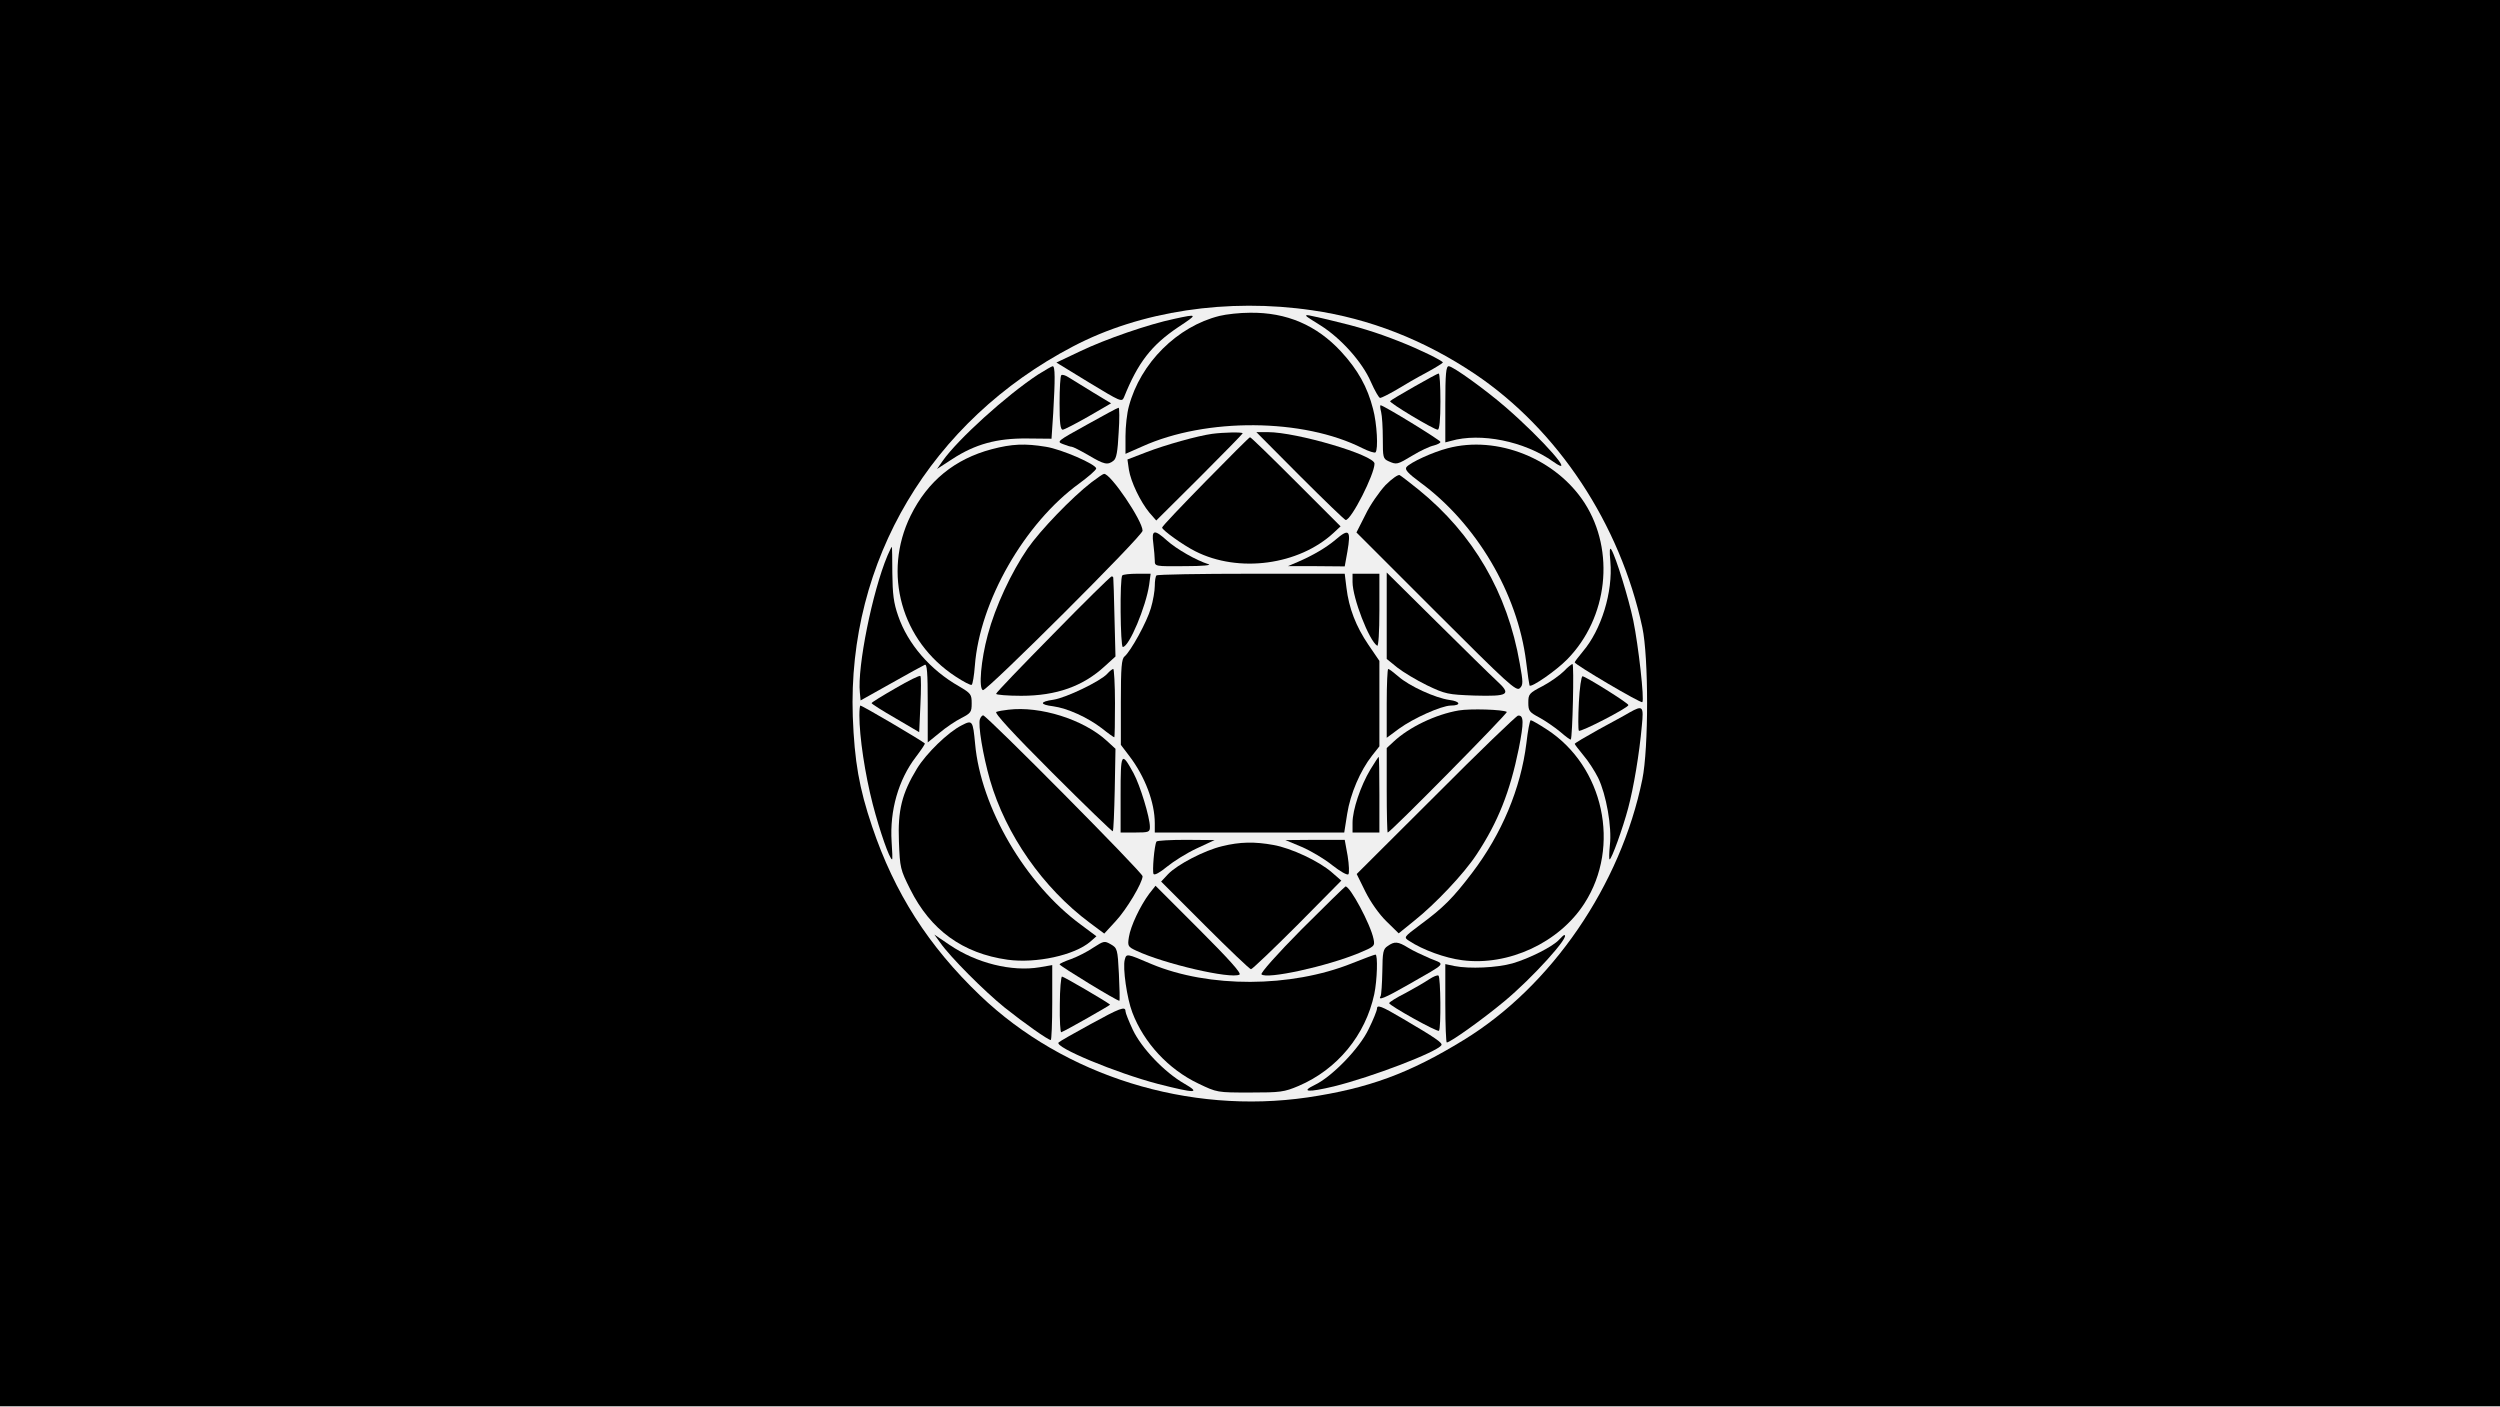
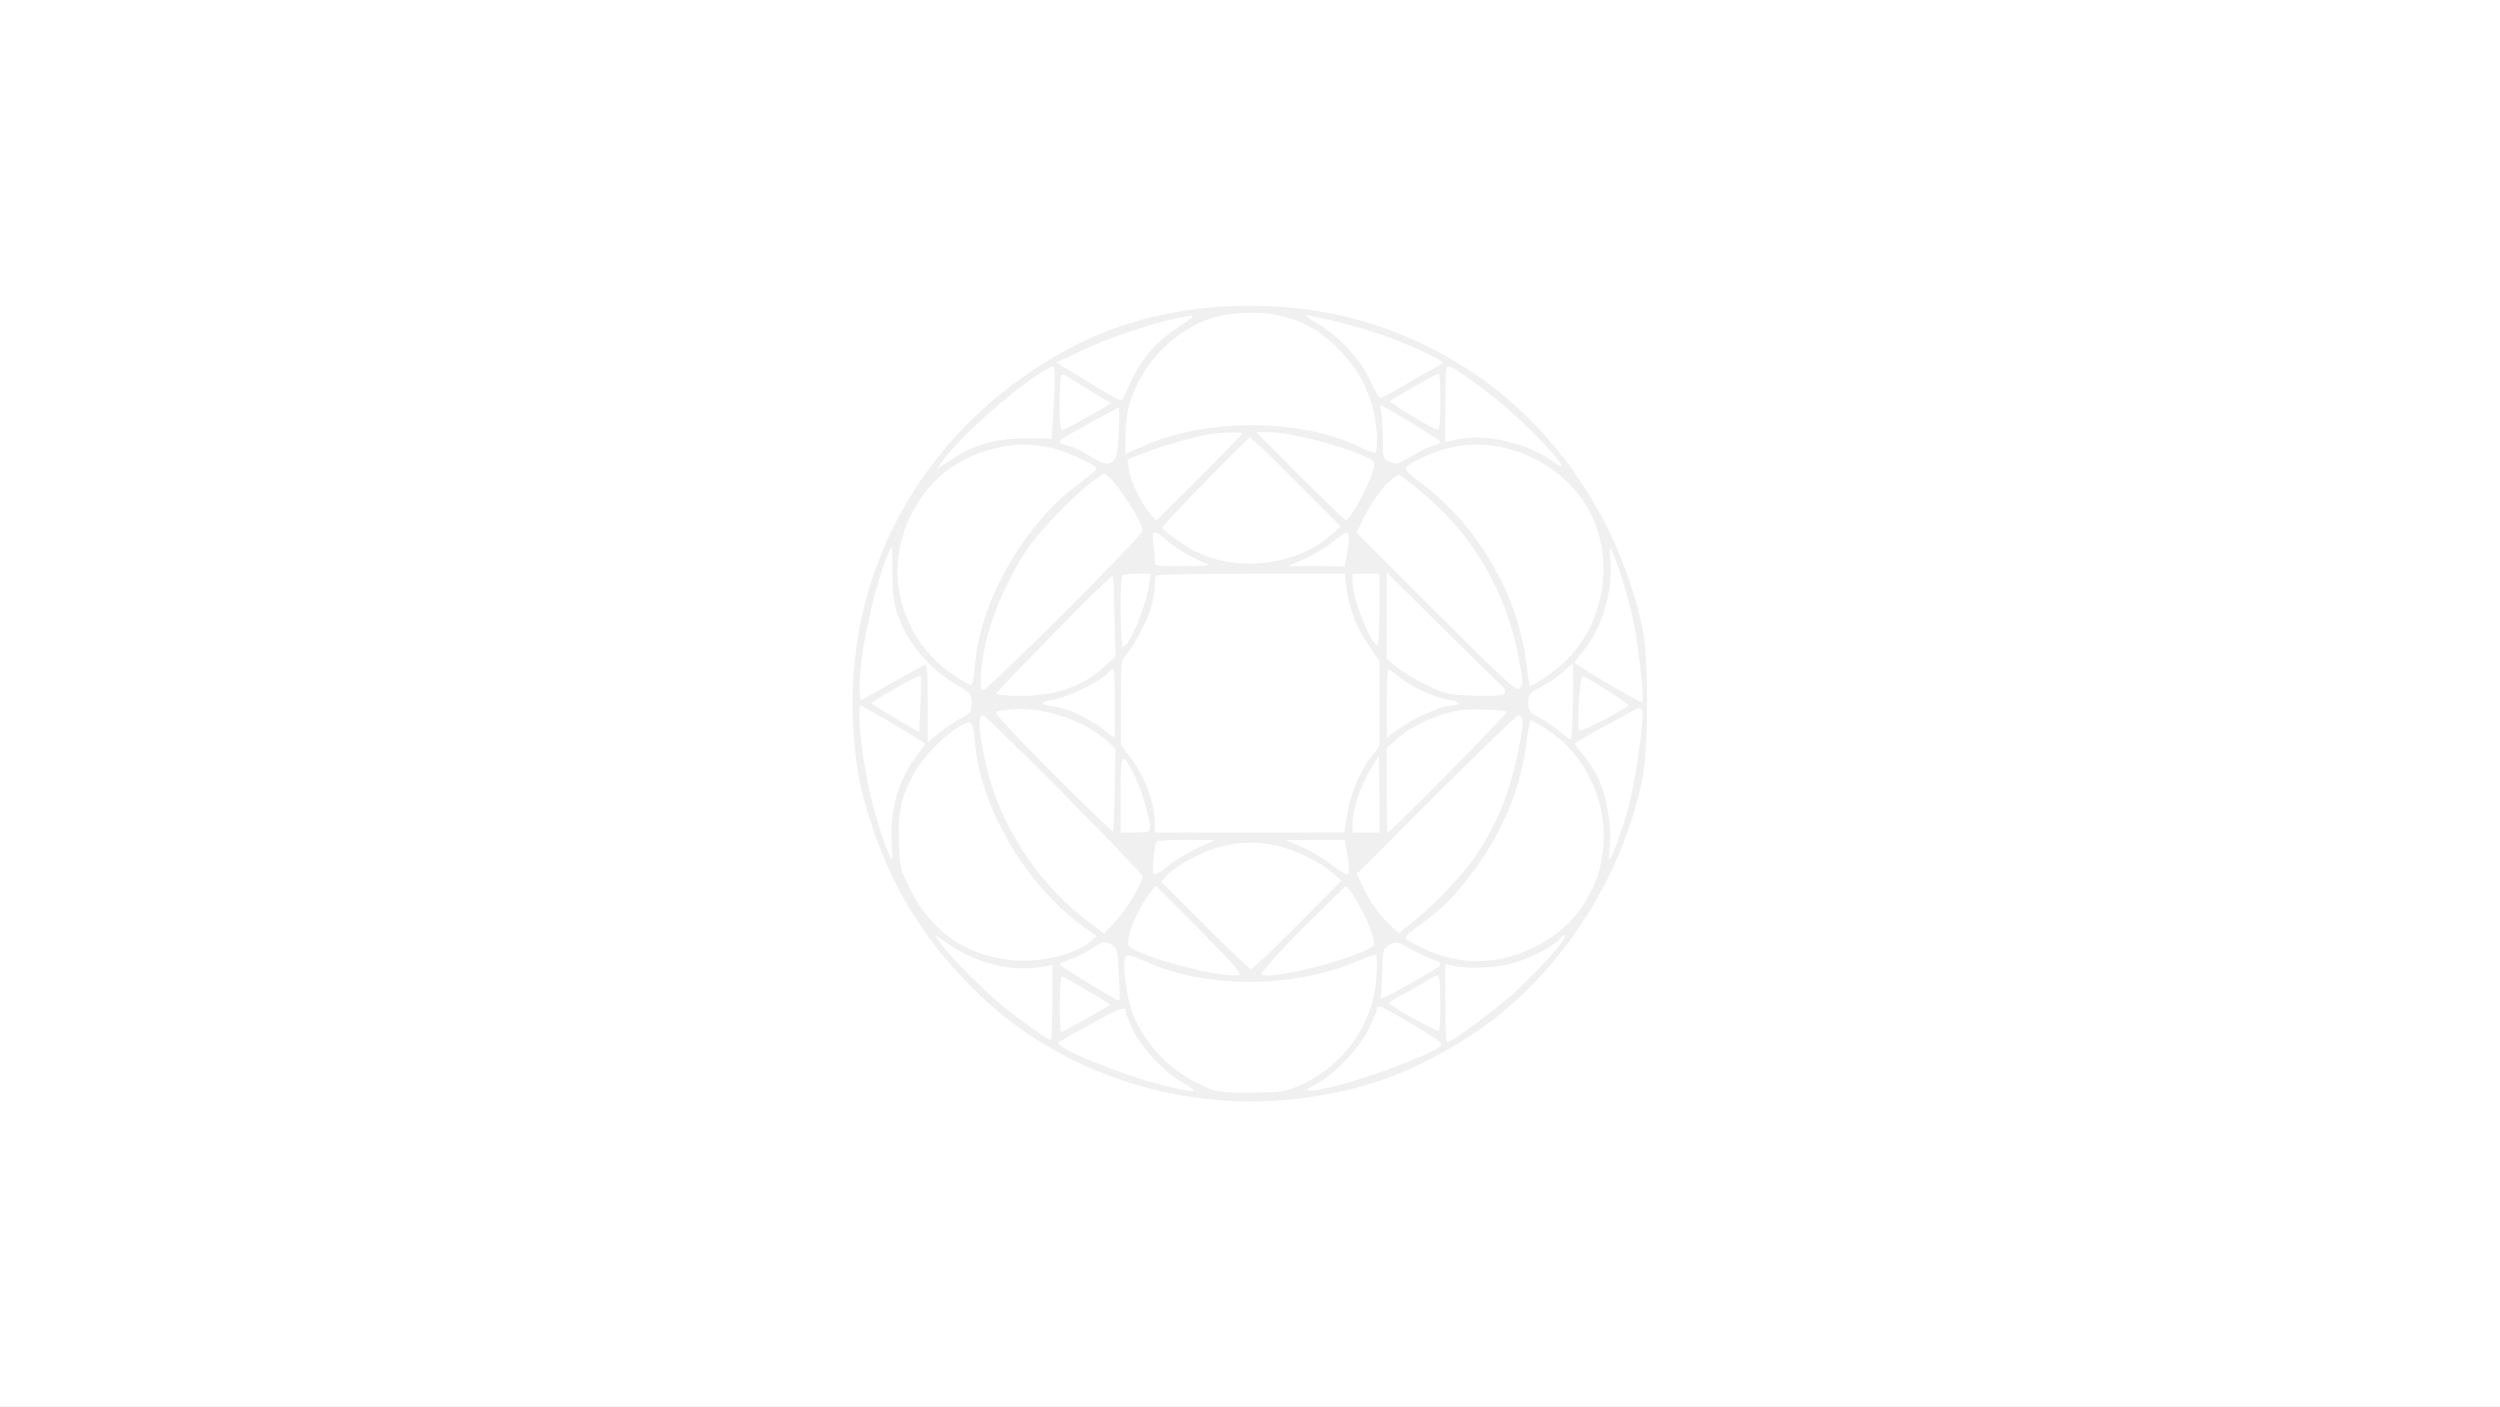
<svg xmlns="http://www.w3.org/2000/svg" version="1.0" width="1024pt" height="576pt" viewBox="0 0 1024 576" preserveAspectRatio="xMidYMid meet">
-   <g transform="translate(0,576) scale(0.1,-0.1)" fill="#000000" stroke="none">
+   <g transform="translate(0,576) scale(0.1,-0.1)" fill="#FFFFFF" stroke="none">
    <path d="M0 2880 l0 -2880 5120 0 5120 0 0 2880 0 2880 -5120 0 -5120 0 0 -2880z m5375 1609 c235 -34 457 -121 665 -260 341 -229 596 -615 687 -1039 26 -121 26 -496 0 -622 -88 -433 -372 -848 -732 -1068 -223 -137 -390 -198 -639 -235 -487 -71 -996 87 -1342 418 -211 202 -350 419 -442 692 -53 157 -72 266 -79 450 -22 637 319 1211 902 1516 276 145 634 199 980 148z" />
    <path d="M4995 4466 c-173 -43 -324 -193 -371 -370 -8 -28 -14 -83 -14 -123 l0 -72 68 30 c263 119 660 116 903 -7 26 -13 49 -20 53 -17 12 12 6 119 -10 178 -23 90 -62 160 -131 235 -100 108 -223 161 -373 159 -41 0 -97 -6 -125 -13z" />
    <path d="M4810 4454 c-105 -22 -282 -83 -386 -133 l-97 -46 134 -82 c129 -78 134 -81 143 -60 57 142 112 213 222 287 82 54 81 55 -16 34z" />
    <path d="M5350 4466 c0 -2 26 -19 59 -39 83 -52 171 -150 206 -231 16 -36 33 -66 38 -66 5 0 35 15 66 33 31 19 86 51 124 71 37 20 67 39 67 41 0 7 -93 53 -177 86 -96 38 -171 61 -286 88 -95 22 -97 23 -97 17z" />
    <path d="M4252 4226 c-132 -87 -329 -266 -391 -354 l-23 -33 63 41 c94 61 182 85 305 84 l101 -1 7 105 c8 139 8 192 -2 192 -4 0 -31 -16 -60 -34z" />
    <path d="M5920 4104 l0 -156 23 6 c121 35 301 -1 419 -85 100 -71 -42 91 -197 225 -81 70 -214 166 -231 166 -11 0 -14 -30 -14 -156z" />
    <path d="M4347 4223 c-4 -3 -7 -55 -7 -115 0 -80 3 -108 13 -108 6 0 54 25 105 54 l93 54 -76 46 c-41 25 -86 53 -99 61 -12 8 -26 12 -29 8z" />
    <path d="M5792 4176 c-51 -29 -95 -55 -98 -59 -6 -6 179 -117 195 -117 7 0 11 41 11 115 0 63 -3 115 -7 115 -5 0 -50 -25 -101 -54z" />
    <path d="M5657 4073 c4 -16 7 -65 7 -110 0 -76 1 -82 23 -92 34 -15 35 -15 100 24 31 19 70 37 85 40 15 4 28 10 28 15 0 7 -233 150 -245 150 -3 0 -2 -12 2 -27z" />
    <path d="M4451 4020 c-121 -67 -124 -69 -97 -79 15 -6 31 -11 36 -11 5 0 36 -16 69 -35 64 -38 78 -41 102 -22 12 9 17 37 21 115 4 56 3 102 0 102 -4 0 -63 -32 -131 -70z" />
    <path d="M4965 3983 c-59 -8 -191 -45 -269 -75 l-78 -30 6 -42 c8 -50 47 -131 84 -176 l28 -32 177 176 c97 97 177 179 177 181 0 6 -80 4 -125 -2z" />
    <path d="M5325 3810 c99 -99 183 -180 187 -180 23 0 118 187 118 231 0 35 -319 129 -437 129 l-47 0 179 -180z" />
    <path d="M4938 3788 c-98 -100 -178 -184 -178 -189 0 -10 86 -72 136 -97 177 -90 424 -57 567 76 l28 26 -183 183 c-101 101 -185 183 -188 182 -3 0 -85 -82 -182 -181z" />
    <path d="M4062 3920 c-151 -40 -262 -130 -332 -272 -116 -236 -38 -514 184 -659 32 -21 62 -37 66 -34 4 2 10 38 13 78 20 263 203 584 428 747 38 28 69 55 69 61 0 17 -142 79 -206 89 -85 14 -139 12 -222 -10z" />
    <path d="M5930 3924 c-62 -16 -153 -58 -169 -77 -8 -10 5 -25 55 -62 231 -169 400 -455 435 -735 6 -52 13 -96 14 -98 8 -9 109 61 155 108 166 170 196 443 71 639 -117 182 -358 279 -561 225z" />
    <path d="M4470 3784 c-80 -62 -209 -196 -261 -271 -67 -98 -132 -237 -163 -353 -28 -103 -38 -220 -20 -227 15 -5 654 632 654 653 0 41 -132 236 -158 233 -4 0 -27 -16 -52 -35z" />
    <path d="M5675 3773 c-25 -27 -63 -81 -82 -121 l-37 -73 327 -327 c293 -293 328 -325 342 -311 14 13 14 24 0 101 -50 290 -191 531 -414 712 -36 29 -71 56 -78 60 -6 3 -31 -14 -58 -41z" />
    <path d="M4724 3534 c3 -26 6 -57 6 -70 0 -24 0 -24 123 -23 73 0 112 4 97 8 -49 15 -131 62 -169 96 -53 48 -65 46 -57 -11z" />
    <path d="M5470 3549 c-38 -32 -92 -64 -155 -91 l-40 -17 116 0 117 -1 11 61 c15 88 7 96 -49 48z" />
    <path d="M3635 3484 c-62 -148 -124 -457 -113 -561 l3 -32 125 70 c69 39 131 73 138 76 9 4 12 -31 12 -157 l0 -161 48 39 c26 22 66 49 90 61 39 20 42 25 42 60 0 37 -3 41 -52 70 -118 67 -210 174 -249 288 -19 54 -23 90 -24 175 0 60 -1 108 -2 108 -2 0 -9 -16 -18 -36z" />
    <path d="M6596 3460 c11 -125 -37 -280 -113 -369 -18 -22 -33 -41 -33 -44 0 -9 271 -169 277 -163 9 9 -16 232 -37 334 -19 91 -71 260 -90 291 -7 11 -8 -5 -4 -49z" />
    <path d="M4597 3403 c-11 -10 -8 -293 2 -293 26 0 95 166 108 255 l6 45 -55 0 c-30 0 -58 -3 -61 -7z" />
    <path d="M4737 3403 c-4 -3 -7 -23 -7 -43 0 -20 -7 -61 -16 -91 -16 -56 -82 -176 -108 -198 -12 -10 -15 -44 -15 -187 l0 -175 35 -46 c64 -84 104 -190 104 -275 l0 -38 388 0 388 0 12 76 c13 83 54 178 102 239 l30 38 0 175 0 175 -45 66 c-51 75 -80 150 -90 234 l-7 57 -382 0 c-211 0 -386 -3 -389 -7z" />
    <path d="M5540 3376 c0 -65 68 -241 101 -261 5 -4 9 55 9 144 l0 151 -55 0 -55 0 0 -34z" />
    <path d="M5680 3238 l0 -177 43 -35 c24 -19 79 -52 122 -73 75 -36 86 -38 193 -42 143 -4 154 4 92 61 -25 23 -136 132 -247 242 l-203 201 0 -177z" />
    <path d="M4313 3162 c-128 -130 -233 -239 -233 -244 0 -4 47 -8 103 -8 144 0 253 39 342 121 l44 40 -4 157 c-2 86 -4 160 -5 165 0 4 -3 6 -7 6 -5 -1 -113 -107 -240 -237z" />
    <path d="M6406 3011 c-16 -16 -55 -44 -87 -61 -56 -29 -59 -33 -59 -68 0 -34 4 -39 45 -61 24 -13 62 -39 85 -58 23 -20 42 -34 44 -32 7 8 14 309 7 309 -4 0 -20 -13 -35 -29z" />
    <path d="M4535 3000 c-27 -30 -168 -98 -220 -106 -57 -8 -58 -20 -1 -27 58 -8 140 -45 199 -90 26 -21 49 -37 51 -37 2 0 3 63 3 140 0 77 -4 140 -7 140 -4 0 -15 -9 -25 -20z" />
    <path d="M5680 2879 l0 -141 50 37 c59 43 173 94 212 95 44 0 41 17 -5 23 -58 8 -165 57 -209 96 -20 17 -38 31 -42 31 -3 0 -6 -63 -6 -141z" />
    <path d="M3668 2941 c-54 -31 -98 -58 -98 -61 0 -3 44 -31 98 -62 l97 -57 5 112 c3 61 3 115 0 118 -3 4 -49 -19 -102 -50z" />
    <path d="M6467 2883 c-3 -60 -3 -111 0 -116 5 -8 203 94 203 105 0 8 -176 118 -188 118 -5 0 -12 -48 -15 -107z" />
    <path d="M3520 2830 c0 -88 23 -241 55 -365 29 -111 69 -225 79 -225 2 0 1 33 -2 73 -8 127 28 253 99 346 22 29 39 54 37 56 -18 15 -256 155 -264 155 -2 0 -4 -18 -4 -40z" />
    <path d="M4130 2853 c-19 -2 -42 -6 -49 -9 -10 -3 67 -87 229 -249 134 -134 246 -242 248 -240 3 3 6 80 8 171 l3 167 -36 33 c-95 87 -272 143 -403 127z" />
    <path d="M5975 2850 c-94 -16 -203 -68 -267 -128 l-28 -26 0 -173 c0 -95 2 -173 4 -173 11 0 494 490 488 494 -16 10 -150 14 -197 6z" />
    <path d="M6675 2842 c-16 -10 -74 -41 -127 -70 -54 -30 -98 -56 -98 -59 0 -2 16 -23 35 -46 20 -23 47 -65 61 -93 33 -68 57 -202 48 -276 -3 -32 -4 -58 -1 -58 8 0 54 127 76 210 22 82 46 223 56 338 8 80 4 84 -50 54z" />
    <path d="M4014 2815 c-9 -23 12 -148 41 -250 65 -224 217 -442 409 -585 l59 -44 46 50 c46 49 111 159 111 185 0 15 -639 659 -653 659 -4 0 -10 -7 -13 -15z" />
    <path d="M5881 2503 l-324 -323 36 -73 c21 -42 56 -92 86 -121 l50 -49 63 51 c87 69 205 194 256 272 88 133 137 257 173 434 21 107 21 137 -3 135 -7 -1 -159 -147 -337 -326z" />
    <path d="M3939 2789 c-56 -28 -145 -115 -183 -177 -62 -102 -79 -171 -74 -299 4 -108 6 -115 46 -195 84 -168 215 -263 399 -289 116 -16 274 18 339 74 l25 22 -63 47 c-228 167 -411 481 -434 742 -9 95 -11 98 -55 75z" />
    <path d="M6252 2715 c-23 -185 -101 -371 -222 -530 -79 -104 -118 -143 -213 -213 -68 -51 -68 -51 -45 -66 56 -37 147 -70 217 -79 189 -25 398 72 501 233 150 233 79 561 -154 712 -32 21 -62 38 -66 38 -4 0 -12 -43 -18 -95z" />
    <path d="M4590 2506 l0 -156 60 0 c56 0 60 2 60 23 0 39 -40 170 -67 220 -50 91 -53 86 -53 -87z" />
    <path d="M5613 2608 c-40 -67 -73 -165 -73 -218 l0 -40 55 0 55 0 0 155 c0 85 -1 155 -3 155 -1 0 -17 -24 -34 -52z" />
    <path d="M4737 2313 c-9 -15 -18 -123 -12 -133 4 -6 26 6 55 30 27 22 81 56 122 75 l73 34 -117 1 c-64 0 -119 -3 -121 -7z" />
    <path d="M5332 2291 c37 -16 93 -49 125 -75 32 -25 61 -42 66 -37 4 4 3 38 -3 75 l-12 66 -122 0 -121 -1 67 -28z" />
    <path d="M5006 2294 c-72 -17 -184 -75 -222 -115 l-28 -30 179 -179 c99 -99 184 -180 189 -180 5 0 91 82 190 181 l180 182 -39 34 c-53 46 -166 99 -239 112 -77 14 -137 13 -210 -5z" />
    <path d="M4707 2099 c-37 -50 -76 -132 -83 -177 -6 -37 -4 -40 30 -56 115 -54 387 -117 423 -98 9 5 -43 63 -166 186 l-178 178 -26 -33z" />
    <path d="M5331 1953 c-100 -101 -169 -179 -164 -184 21 -21 266 32 401 88 62 26 64 28 58 57 -12 60 -97 218 -115 215 -3 -1 -84 -80 -180 -176z" />
    <path d="M3851 1899 c41 -59 181 -199 264 -266 79 -63 178 -133 189 -133 3 0 6 69 6 154 l0 153 -52 -9 c-114 -19 -259 17 -369 92 l-62 42 24 -33z" />
    <path d="M6386 1911 c-25 -28 -122 -77 -191 -97 -64 -18 -176 -23 -237 -11 l-38 8 0 -161 c0 -88 3 -160 6 -160 14 0 146 94 235 168 116 96 275 272 246 272 -2 0 -12 -9 -21 -19z" />
    <path d="M4479 1879 c-23 -16 -64 -37 -91 -47 -26 -9 -48 -19 -48 -22 1 -7 240 -153 245 -149 2 2 1 52 -2 110 -5 102 -7 106 -33 121 -26 15 -29 14 -71 -13z" />
    <path d="M5684 1885 c-19 -12 -21 -25 -22 -105 -1 -49 -4 -95 -7 -100 -13 -20 16 -9 112 46 164 94 154 82 91 108 -30 13 -71 32 -90 44 -42 26 -56 27 -84 7z" />
    <path d="M4607 1829 c-9 -33 9 -159 31 -216 47 -124 148 -233 270 -291 77 -37 77 -37 212 -37 125 0 140 2 199 27 159 68 274 208 310 376 12 57 15 162 5 162 -4 0 -47 -16 -97 -36 -250 -100 -585 -101 -820 -3 -103 44 -103 44 -110 18z" />
    <path d="M5854 1749 c-16 -11 -59 -36 -96 -56 -38 -19 -68 -38 -68 -42 1 -10 198 -120 204 -113 9 9 7 220 -2 226 -5 3 -21 -4 -38 -15z" />
    <path d="M4341 1644 c-1 -64 2 -114 6 -112 21 8 203 112 200 113 -17 14 -190 115 -197 115 -4 0 -9 -52 -9 -116z" />
    <path d="M5640 1628 c0 -7 -15 -45 -34 -83 -37 -79 -151 -196 -221 -229 -60 -29 -26 -31 78 -6 155 38 424 141 441 169 6 9 -26 31 -159 109 -88 52 -105 58 -105 40z" />
    <path d="M4465 1564 c-66 -36 -124 -69 -129 -74 -19 -19 236 -125 408 -170 153 -39 177 -39 106 2 -80 46 -174 144 -210 220 -16 34 -30 69 -30 76 0 22 -23 13 -145 -54z" />
  </g>
</svg>
